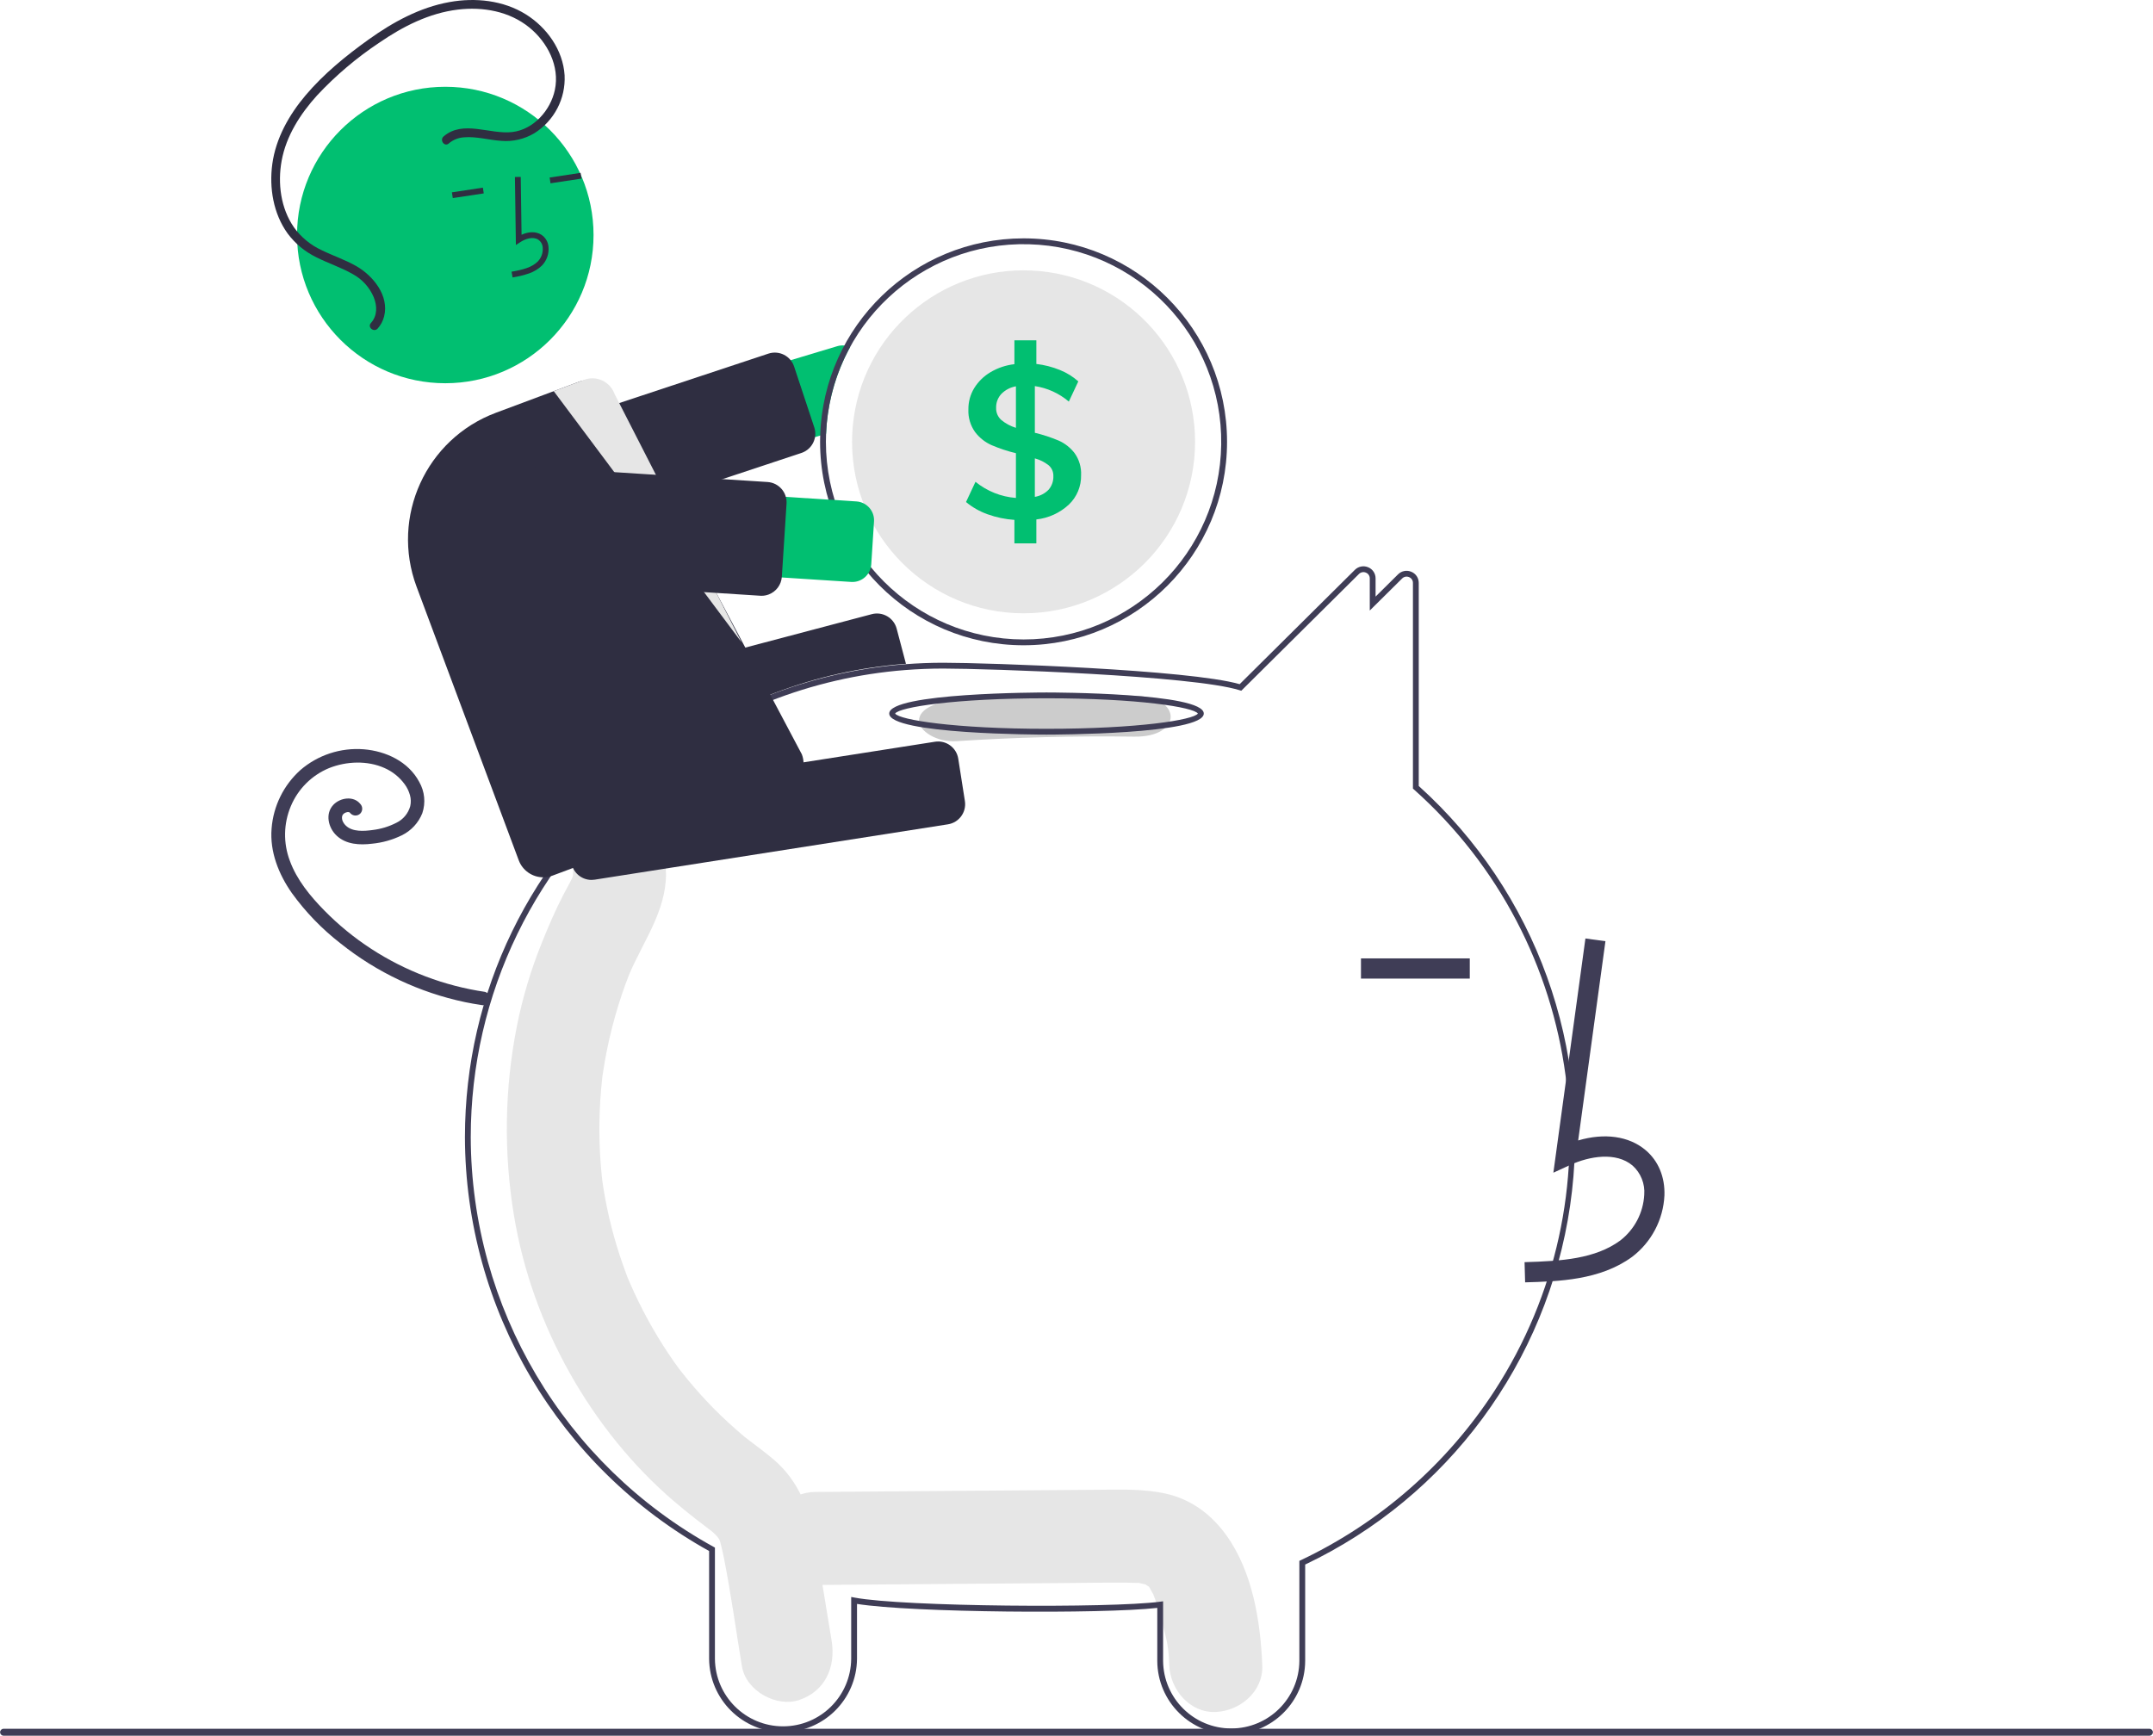
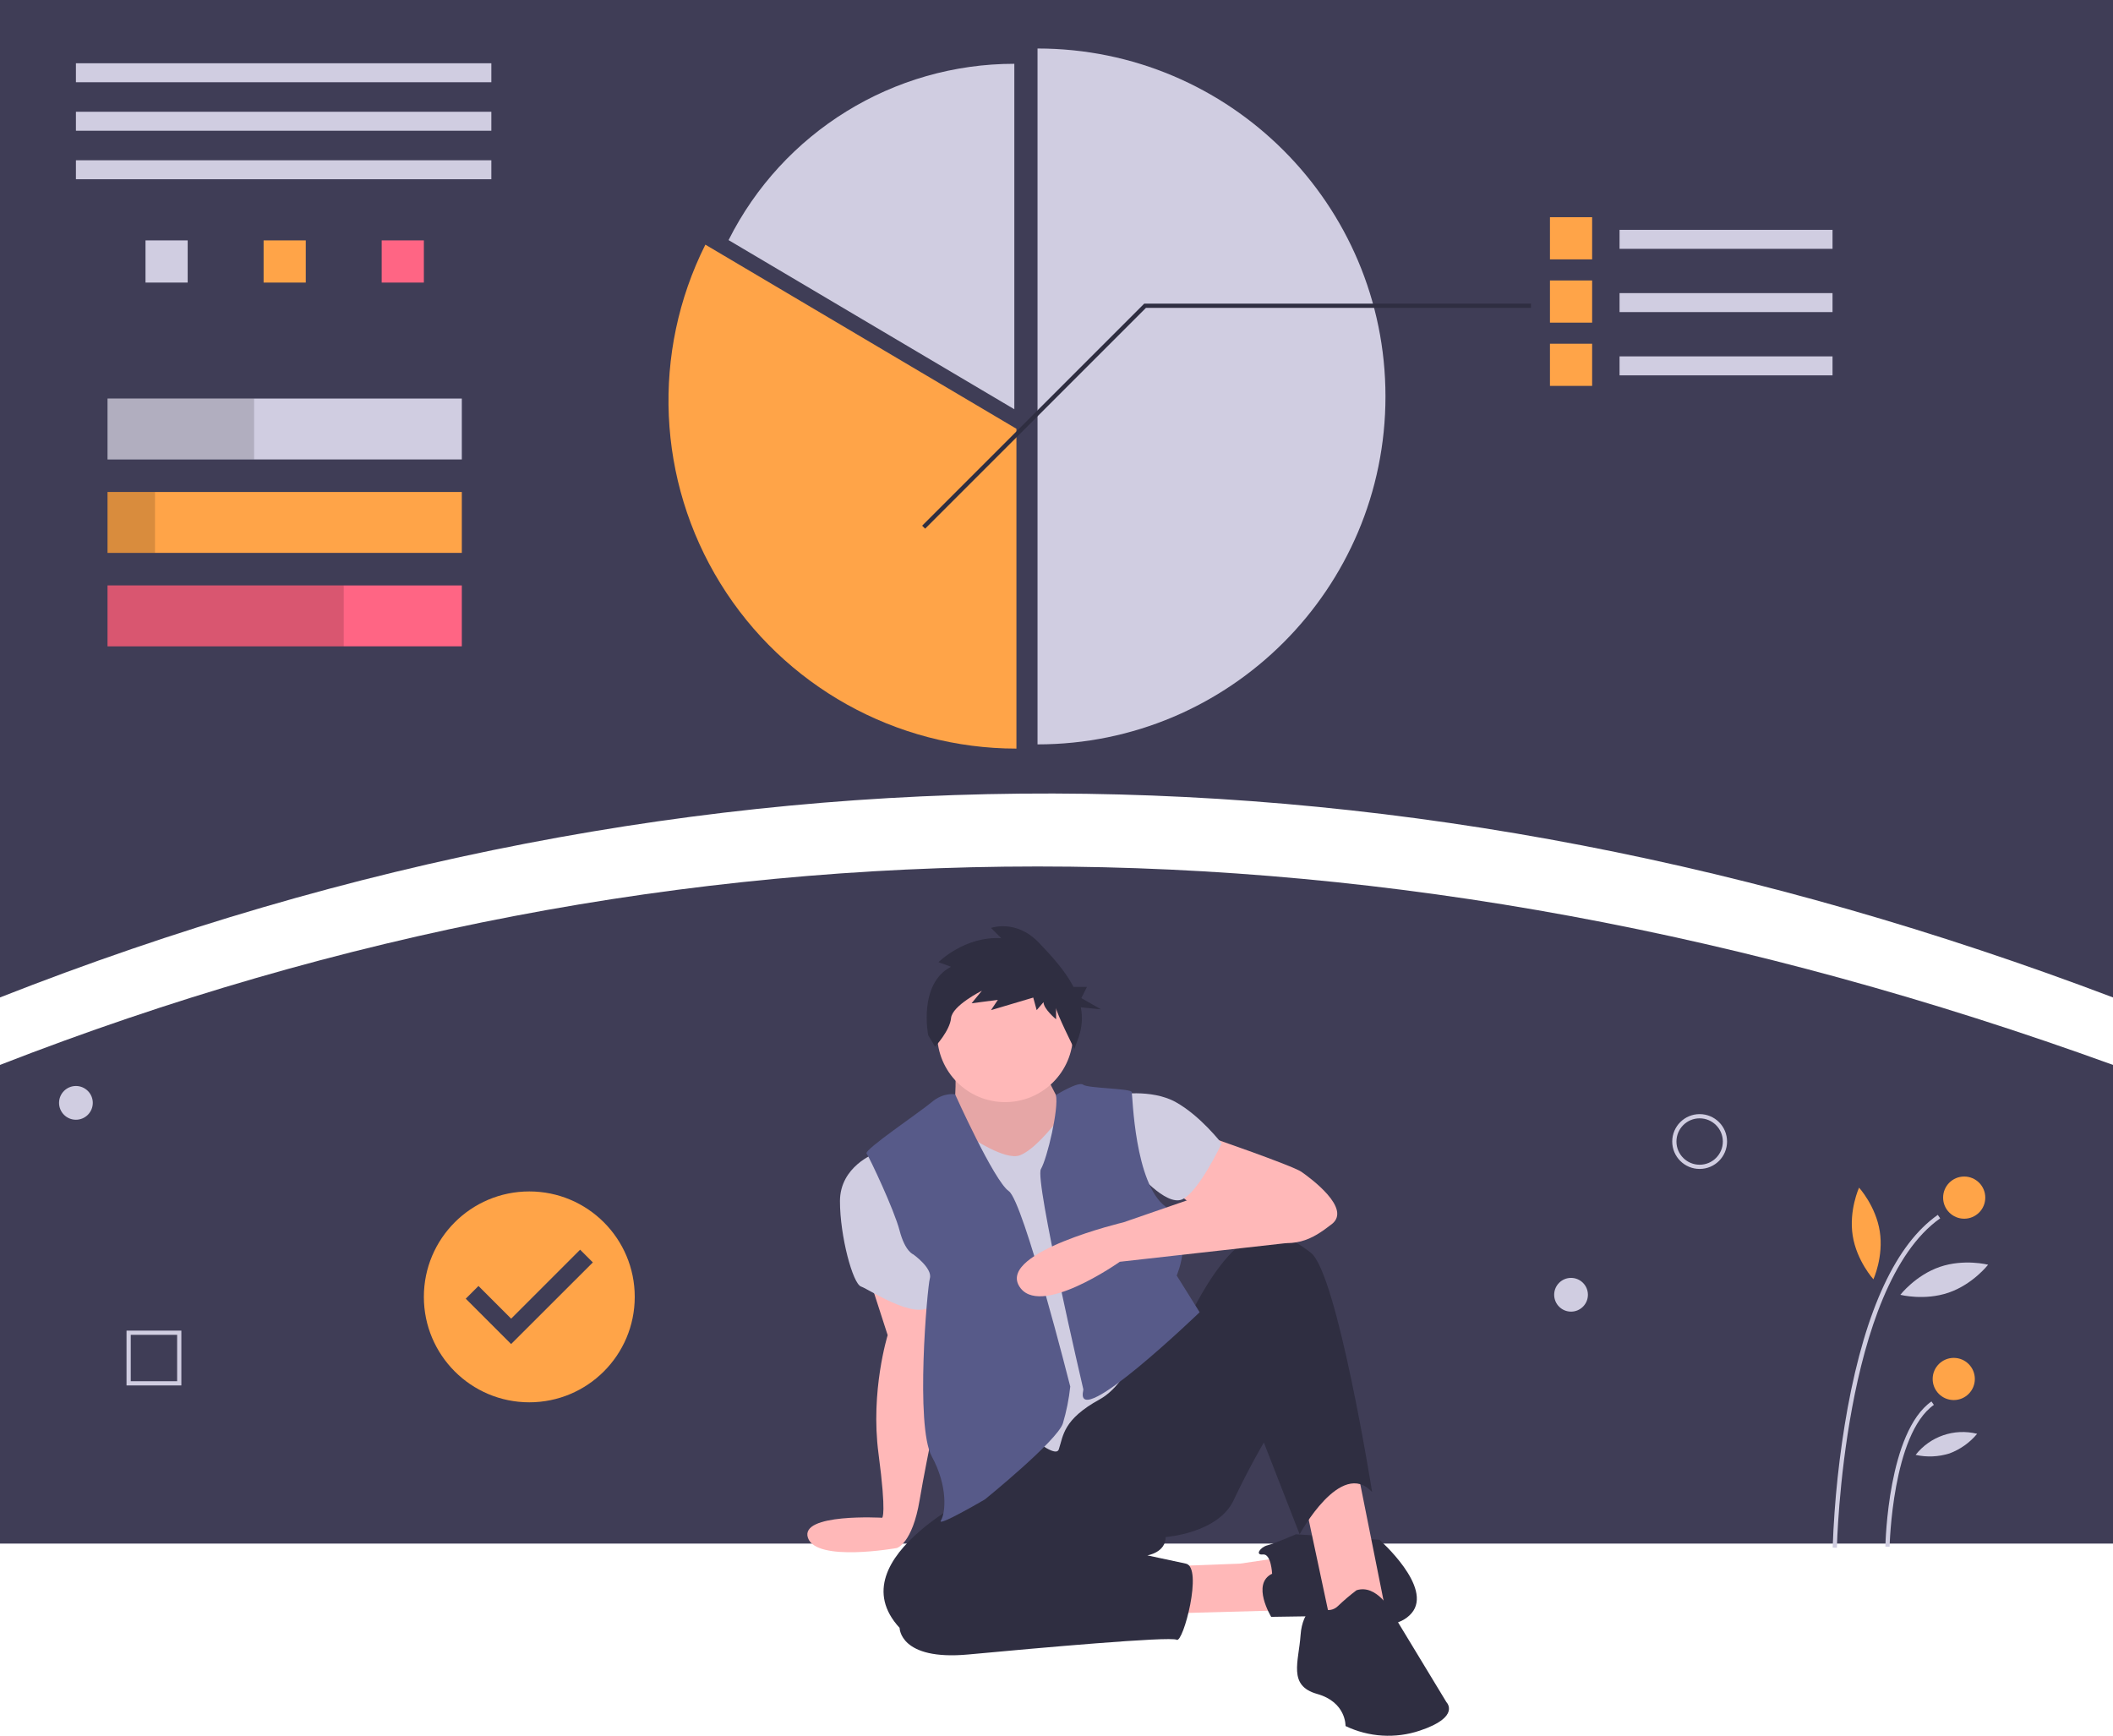
- <svg xmlns="http://www.w3.org/2000/svg" id="b5c524f0-66c4-4225-a3aa-c25cef687e0c" data-name="Layer 1" width="740.675" height="597.175" viewBox="0 0 740.675 597.175">
-   <path d="M651.612,679.719c-5.122-7.172-12.055-12.419-20.771-14.383-7.601-1.713-15.416-1.421-23.142-1.361l-97.692.753c-8.367.065-16.389,7.313-16,16,.386,8.614,7.032,16.069,16,16q42.926-.331,85.851-.662c6.747-.052,13.497-.174,20.244-.152,1.515.005,3.024.085,4.538.102.367.004.631.001.818-.007.047.014.086.027.147.044.79.217,1.6.366,2.394.572-.278.008.515.503.914.671.055.108.171.299.366.595.272.51,1.077,2.059,1.11,2.01a71.762,71.762,0,0,1,2.987,9.393c1.859,7.047,2.268,8.52,2.536,15.132.338,8.352,7.117,16.398,16,16,8.379-.375,16.363-7.042,16-16C663.3,709.333,660.651,692.377,651.612,679.719Z" transform="translate(-229.6623 -151.4124)" fill="#e6e6e6" />
-   <path d="M515.749,715.825c-1.835-11.12-3.635-22.246-5.505-33.36-1.898-11.274-5.774-21.598-14.548-28.997-2.344-1.977-4.775-3.823-7.216-5.663-.858-.647-1.715-1.295-2.563-1.956-.051-.04-.083-.064-.127-.099-.093-.08-.205-.176-.355-.303-3.657-3.095-7.19-6.327-10.556-9.763q-4.483-4.577-8.575-9.545-1.022-1.241-2.019-2.504c-.114-.145-.729-.94-1.135-1.459-.377-.519-1.066-1.457-1.182-1.621q-1.164-1.646-2.286-3.322a156.126,156.126,0,0,1-13.187-24.115q-.547-1.251-1.068-2.517c-.093-.258-.214-.588-.374-1.029-.741-2.038-1.481-4.074-2.159-6.137q-2.16-6.571-3.714-13.336-.768-3.34-1.383-6.715-.317-1.735-.593-3.478c-.03-.193-.21-1.446-.316-2.154-.078-.712-.224-1.972-.243-2.166q-.176-1.756-.312-3.516-.307-3.96-.415-7.933-.185-7.061.253-14.122c.166-2.645.402-5.282.693-7.915.018-.162.031-.29.044-.406.018-.118.038-.251.062-.417.215-1.455.442-2.908.695-4.356a159.294,159.294,0,0,1,3.739-16.313q1.088-3.809,2.363-7.555.568-1.663,1.173-3.314c-.026.071,1.182-3.016,1.198-3.119,4.795-11.329,12.638-21.657,12.648-34.526.007-8.713-7.364-17.06-16-16.657a16.625,16.625,0,0,0-16,16.657c0,.196-.001.363-.001.525-.081.271-.148.498-.208.698-.935,2.032-2.081,3.963-3.107,5.944-2.811,5.423-5.209,11.025-7.488,16.708a159.825,159.825,0,0,0-8.529,28.628,182.098,182.098,0,0,0-.968,65.04c6.204,37.813,26.662,74.009,55.103,98.339,2.468,2.111,4.997,4.152,7.549,6.151,1.056.827,2.121,1.639,3.191,2.446.506.381,2.602,2.034,1.68,1.233,1.982,1.692,2.817,2.543,3.326,3.789.074.288.174.678.311,1.211.359,1.405.7,2.808.983,4.233,2.476,12.451,4.196,25.112,6.264,37.644,1.421,8.611,12.022,14.215,19.682,11.634C513.49,733.312,517.272,725.051,515.749,715.825Z" transform="translate(-229.6623 -151.4124)" fill="#e6e6e6" />
-   <path d="M653.23,748.12a25.374,25.374,0,0,1-25.44-25.25V704.619c-19.109,2.139-84.543,1.644-103.3-1.37v18.892a25.441,25.441,0,0,1-50.88,0v-37.092a163.307,163.307,0,0,1-84-142.388c0-49.83,22.583-96.314,61.959-127.534a164.075,164.075,0,0,1,89.323-35.173c4.427-.347,8.881-.523,13.239-.523,15.352,0,84.619,2.372,101.998,7.372L695.756,347.48a4.16,4.16,0,0,1,4.55-.907,4.1,4.1,0,0,1,2.584,3.847v6.252l7.716-7.642a4.151,4.151,0,0,1,4.546-.908,4.102,4.102,0,0,1,2.587,3.848v69.865a162.759,162.759,0,0,1-39.07,267.866v33.169A25.374,25.374,0,0,1,653.23,748.12ZM629.79,702.351v20.52a23.441,23.441,0,0,0,46.88,0V688.438l.571-.271a162.456,162.456,0,0,0,66.531-58.182,160.325,160.325,0,0,0-27.699-206.96l-.332-.298V351.97a2.103,2.103,0,0,0-1.342-1.996,2.149,2.149,0,0,0-2.381.473l-11.127,11.021V350.42a2.103,2.103,0,0,0-1.342-1.996,2.154,2.154,0,0,0-2.385.477l-40.476,40.164-.575-.18c-16.156-5.057-86.513-7.454-101.982-7.454-4.306,0-8.707.174-13.082.517a162.075,162.075,0,0,0-88.237,34.746c-38.895,30.838-61.202,76.751-61.202,125.967A161.315,161.315,0,0,0,475.094,683.585l.516.286v38.27a23.441,23.441,0,0,0,46.88,0V700.854l1.185.223c16.856,3.171,87.832,3.671,104.985,1.421Z" transform="translate(-229.6623 -151.4124)" fill="#3f3d56" />
-   <path d="M517.66,270.53,406.92,303.81a13.882,13.882,0,0,0,7.99,26.59l96.91-29.13,2.03-.61a67.517,67.517,0,0,1,8.29-29.86,6.165,6.165,0,0,0-2-.52A6.367,6.367,0,0,0,517.66,270.53Z" transform="translate(-229.6623 -151.4124)" fill="#01bf71" />
-   <path d="M412.995,337.495a7.013,7.013,0,0,1-6.638-4.801l-6.925-20.896a6.999,6.999,0,0,1,4.443-8.847l90.131-29.87a7,7,0,0,1,8.847,4.442l6.925,20.896a6.976,6.976,0,0,1-4.193,8.759q-.125.047-.252.088l-90.129,29.869A7.003,7.003,0,0,1,412.995,337.495Z" transform="translate(-229.6623 -151.4124)" fill="#2f2e41" />
-   <path d="M581.79,233.42a70.031,70.031,0,0,0-69.97,67.85c-.02.71-.03,1.43-.03,2.15a70,70,0,1,0,70-70Zm0,138a68.071,68.071,0,0,1-68-68q0-1.395.06-2.76A67.998,67.998,0,1,1,581.79,371.42Z" transform="translate(-229.6623 -151.4124)" fill="#3f3d56" />
-   <path d="M640.79,303.42a59,59,0,0,1-118,0c0-1.87.09-3.71.26-5.53A59,59,0,0,1,640.79,303.42Z" transform="translate(-229.6623 -151.4124)" fill="#e6e6e6" />
-   <path d="M599.36,307.34a14.048,14.048,0,0,0-5.47-4.33,53.139,53.139,0,0,0-8.22-2.7V284.25a23.396,23.396,0,0,1,11.69,5.33l3.26-6.95a21.561,21.561,0,0,0-6.36-3.93,31.259,31.259,0,0,0-8.07-2.07v-8.14h-7.55v8.22a20.672,20.672,0,0,0-8.25,2.77,16.399,16.399,0,0,0-5.59,5.48,13.771,13.771,0,0,0-1.99,7.29,12.463,12.463,0,0,0,2.29,7.8,14.51,14.51,0,0,0,5.7,4.52,52.692,52.692,0,0,0,8.36,2.77v15.39A24.988,24.988,0,0,1,565.25,317.18l-3.26,6.96a24.58,24.58,0,0,0,7.44,4.22,34.161,34.161,0,0,0,9.21,1.92v8.07h7.55v-8.22a19.538,19.538,0,0,0,11.21-5.14,13.59,13.59,0,0,0,4.18-10.1A12.055,12.055,0,0,0,599.36,307.34Zm-20.2-8.73a14.499,14.499,0,0,1-5.03-2.7,5.32,5.32,0,0,1-1.78-4.18,6.726,6.726,0,0,1,1.82-4.81,9.202,9.202,0,0,1,4.99-2.59Zm11.25,21.28a8.557,8.557,0,0,1-4.74,2.47V309.12a13.24,13.24,0,0,1,4.74,2.37,4.658,4.658,0,0,1,1.63,3.7A6.804,6.804,0,0,1,590.41,319.89Z" transform="translate(-229.6623 -151.4124)" fill="#01bf71" />
-   <path d="M416.209,422.184a7.023,7.023,0,0,1-6.775-5.216l-3.77-14.27a7.004,7.004,0,0,1,4.975-8.551l118.941-31.43a7.015,7.015,0,0,1,8.551,4.985l3.194,12.09-.598.046a160.163,160.163,0,0,0-84.108,31.871l-.173.084-38.46,10.16A6.963,6.963,0,0,1,416.209,422.184Z" transform="translate(-229.6623 -151.4124)" fill="#2f2e41" />
-   <path d="M396.51,492.671a98.108,98.108,0,0,1-39.122-14.792A95.527,95.527,0,0,1,341.214,464.65c-4.828-4.924-9.447-10.521-11.838-17.079a25.299,25.299,0,0,1,.331-18.769,24.334,24.334,0,0,1,13.169-13.126c5.99-2.389,13.226-2.644,19.055-.028a17.089,17.089,0,0,1,6.964,5.606,11.435,11.435,0,0,1,1.81,3.758,7.674,7.674,0,0,1,.09,3.759,9.016,9.016,0,0,1-4.774,5.723,24.068,24.068,0,0,1-8.152,2.486c-2.86.39-6.969.745-9.268-1.551a4.669,4.669,0,0,1-1.093-1.611,3.114,3.114,0,0,1-.172-1.458c-.034.217.139-.472.129-.445-.036.102-.194.35.03-.031a3.397,3.397,0,0,1,.233-.363c-.076.098-.243.262.055-.019a1.962,1.962,0,0,1,.914-.564c.138-.04.279-.072.418-.11.353-.096-.352.005.009-.006.139-.004.28-.001.419-.007.354-.016-.349-.097-.01-.011.132.033.262.065.392.106.282.089-.2-.207-.009.014.224.259-.235-.252.019-.001a4.624,4.624,0,0,1,.358.394,2.359,2.359,0,0,0,3.315,0,2.399,2.399,0,0,0,0-3.315c-2.311-2.865-6.877-2.157-9.215.264-2.982,3.088-1.801,7.983,1.1,10.678,3.284,3.051,7.934,3.263,12.158,2.751a29.817,29.817,0,0,0,10.269-2.902,14.398,14.398,0,0,0,7.024-7.588,13.174,13.174,0,0,0-1.056-10.769c-3.729-7.011-11.452-10.606-19.084-11.228a29.812,29.812,0,0,0-21.819,7.163,30.154,30.154,0,0,0-9.888,20.075c-.666,7.996,2.436,15.761,6.959,22.214a84.627,84.627,0,0,0,16.779,17.353,102.473,102.473,0,0,0,42.812,20.191q2.792.577,5.615.988a2.421,2.421,0,0,0,2.883-1.637,2.361,2.361,0,0,0-1.637-2.883Z" transform="translate(-229.6623 -151.4124)" fill="#3f3d56" />
-   <path d="M619.895,390.794q-30.663-.433-61.133,1.556c-6.943.453-12.951,2.907-12.951,7.032,0,3.449,5.96,7.489,12.951,7.032q30.454-1.989,61.133-1.556C636.569,405.094,636.559,391.029,619.895,390.794Z" transform="translate(-229.6623 -151.4124)" fill="#ccc" />
-   <path d="M589.682,404.162c-2.209,0-54.106-.083-54.106-7.251,0-7.168,51.896-7.25,54.106-7.25s54.106.083,54.106,7.25C643.787,404.079,591.891,404.162,589.682,404.162Zm-52.076-7.251c1.42,2.173,20.496,5.251,52.076,5.251s50.656-3.078,52.076-5.251c-1.42-2.173-20.496-5.25-52.076-5.25S539.025,394.738,537.605,396.911Z" transform="translate(-229.6623 -151.4124)" fill="#3f3d56" />
-   <path d="M754.336,592.612c11.488-.319,25.786-.718,36.801-8.764a28.262,28.262,0,0,0,11.121-21.103c.225-6.355-2.071-11.901-6.465-15.614-5.753-4.861-14.154-6.002-23.207-3.341l9.38-68.548-6.886-.943L764.052,554.885l5.75-2.639c6.666-3.058,15.817-4.614,21.504.192a12.215,12.215,0,0,1,4.006,10.062,21.361,21.361,0,0,1-8.275,15.735c-8.572,6.261-19.969,7.069-32.895,7.43Z" transform="translate(-229.6623 -151.4124)" fill="#3f3d56" />
-   <rect x="468.203" y="329.741" width="37.432" height="6.95" fill="#3f3d56" />
-   <path d="M433.148,454.15a7.012,7.012,0,0,1-6.904-5.917L423.959,433.651a7.008,7.008,0,0,1,5.832-8L551.322,406.609a7.007,7.007,0,0,1,7.999,5.832l2.285,14.582a7.007,7.007,0,0,1-5.832,8l-121.531,19.042A7.096,7.096,0,0,1,433.148,454.15Z" transform="translate(-229.6623 -151.4124)" fill="#2f2e41" />
-   <circle cx="153.189" cy="80.855" r="51" fill="#01bf71" />
-   <path d="M411.727,245.463a12.095,12.095,0,0,0,4.367-2.676,8.133,8.133,0,0,0,2.255-6.483,5.472,5.472,0,0,0-2.512-4.164c-1.846-1.135-4.285-1.092-6.747.049l-.284-19.908-2.0.028.334,23.404,1.522-.998c1.765-1.156,4.302-1.994,6.127-.872a3.514,3.514,0,0,1,1.573,2.69,6.146,6.146,0,0,1-1.676,4.834c-2.168,2.151-5.377,2.872-9.039,3.531l.354,1.968A32.963,32.963,0,0,0,411.727,245.463Z" transform="translate(-229.6623 -151.4124)" fill="#2f2e41" />
-   <rect x="418.838" y="211.679" width="10.772" height="2" transform="translate(-256.7253 -85.49311) rotate(-8.61162)" fill="#2f2e41" />
-   <rect x="385.221" y="216.769" width="10.772" height="2" transform="translate(-257.8664 -90.46937) rotate(-8.61162)" fill="#2f2e41" />
-   <path d="M416.555,453.258a9.03,9.03,0,0,1-8.434-5.855L372.957,353.235a46.532,46.532,0,0,1,27.284-59.802L428.833,282.756a8.958,8.958,0,0,1,6.878.239,8.832,8.832,0,0,1,4.675,4.986L505.523,410.964a9.002,9.002,0,0,1-5.257,11.638L419.7,452.687A8.976,8.976,0,0,1,416.555,453.258Z" transform="translate(-229.6623 -151.4124)" fill="#2f2e41" />
-   <path d="M420.158,285.995l64.629,86.426L441.056,286.902a8.079,8.079,0,0,0-10.349-4.846Z" transform="translate(-229.6623 -151.4124)" fill="#e6e6e6" />
-   <path d="M522.49,351.63l-115.395-7.433a13.879,13.879,0,1,1,1.784-27.701l115.395,7.433a6.499,6.499,0,0,1,6.069,6.904l-.949,14.729a6.501,6.501,0,0,1-6.905,6.069Z" transform="translate(-229.6623 -151.4124)" fill="#01bf71" />
-   <path d="M491.655,356.395q-.229,0-.458-.015h-0l-94.756-6.104a6.999,6.999,0,0,1-6.536-7.435l1.62-25.158a7,7,0,0,1,7.436-6.535l94.756,6.103a7.008,7.008,0,0,1,6.535,7.435l-1.62,25.159a7.019,7.019,0,0,1-4.546,6.111A6.926,6.926,0,0,1,491.655,356.395Z" transform="translate(-229.6623 -151.4124)" fill="#2f2e41" />
-   <path d="M382.267,198.353c6.709-5.77,15.923-.608,23.617-1.512,7.361-.865,13.174-7.468,14.659-14.482,1.732-8.184-2.516-16.383-8.777-21.486-6.857-5.589-15.952-7.193-24.57-6.159-9.878,1.185-18.911,5.789-27.017,11.359a121.85,121.85,0,0,0-21.442,18.169c-5.751,6.352-10.624,13.923-12.18,22.47-1.414,7.768-.334,16.375,4.258,22.955a24.205,24.205,0,0,0,9.474,7.805c3.937,1.933,8.138,3.316,11.952,5.502,5.768,3.305,11.374,10.159,9.567,17.291a9.793,9.793,0,0,1-2.226,4.19c-1.291,1.433-3.619-.461-2.325-1.897,2.273-2.523,2.183-5.888.972-8.9a16.272,16.272,0,0,0-7.233-7.954c-3.993-2.283-8.401-3.692-12.494-5.772a27.023,27.023,0,0,1-9.911-8.214c-4.898-6.807-6.363-15.666-5.253-23.861,1.202-8.868,5.759-16.927,11.471-23.68,6.216-7.349,13.852-13.571,21.652-19.159,8.37-5.997,17.617-11.067,27.85-12.9,8.87-1.59,18.485-.611,26.241,4.223,7.24,4.512,12.792,12.274,13.344,20.947a22.235,22.235,0,0,1-10.376,19.942,19.101,19.101,0,0,1-11.41,2.643c-4.262-.273-8.527-1.578-12.816-1.215a8.941,8.941,0,0,0-5.268,2.128c-1.466,1.261-3.213-1.181-1.759-2.431Z" transform="translate(-229.6623 -151.4124)" fill="#2f2e41" />
-   <path d="M969.147,748.588H230.853a1.191,1.191,0,0,1,0-2.381H969.147a1.191,1.191,0,0,1,0,2.381Z" transform="translate(-229.6623 -151.4124)" fill="#3f3d56" />
+ <svg xmlns="http://www.w3.org/2000/svg" id="ab83d798-7d25-4111-a4e2-42875f6e6704" data-name="Layer 1" width="1002" height="823.119" viewBox="0 0 1002 823.119">
+   <path d="M1101,511.441c-335.922-127.294-669.972-130.563-1002,0v-473H1101Z" transform="translate(-99 -38.44071)" fill="#3f3d56" />
+   <rect x="36" y="30" width="197" height="9" fill="#d0cde1" />
+   <rect x="36" y="53" width="197" height="9" fill="#d0cde1" />
+   <rect x="36" y="76" width="197" height="9" fill="#d0cde1" />
+   <rect x="69" y="114" width="20" height="20" fill="#d0cde1" />
+   <rect x="125" y="114" width="20" height="20" fill="#ffa448" />
+   <rect x="181" y="114" width="20" height="20" fill="#ff6584" />
+   <rect x="51" y="189" width="168" height="28.877" fill="#d0cde1" />
+   <rect x="51" y="233.311" width="168" height="28.877" fill="#ffa448" />
+   <rect x="51" y="277.623" width="168" height="28.877" fill="#ff6584" />
+   <rect x="51" y="189" width="69.5" height="28.877" opacity="0.15" />
+   <rect x="51" y="233.311" width="22.5" height="28.877" opacity="0.15" />
+   <rect x="51" y="277.623" width="112" height="28.877" opacity="0.15" />
+   <path d="M591,61.441v330a165,165,0,0,0,0-330Z" transform="translate(-99 -38.44071)" fill="#d0cde1" />
+   <path d="M580,68.694a151.567,151.567,0,0,0-135.51,83.609L580,232.517Z" transform="translate(-99 -38.44071)" fill="#d0cde1" />
+   <path d="M433.49,154.454A165.046,165.046,0,0,0,581,393.441v-151.67Z" transform="translate(-99 -38.44071)" fill="#ffa448" />
+   <rect x="768" y="109" width="101" height="9" fill="#d0cde1" />
+   <rect x="735" y="103" width="20" height="20" fill="#ffa448" />
+   <rect x="768" y="139" width="101" height="9" fill="#d0cde1" />
+   <rect x="735" y="133" width="20" height="20" fill="#ffa448" />
+   <rect x="768" y="169" width="101" height="9" fill="#d0cde1" />
+   <rect x="735" y="163" width="20" height="20" fill="#ffa448" />
+   <polygon points="438.707 250.707 437.293 249.293 542.586 144 726 144 726 146 543.414 146 438.707 250.707" fill="#2f2e41" />
+   <path d="M1101,770.441H99v-227q483-188.205,1002,0Z" transform="translate(-99 -38.44071)" fill="#3f3d56" />
+   <path d="M510.803,643.322,519.94,671.603s-8.267,26.541-4.351,56.128,1.74,30.457,1.74,30.457-39.126-2.252-35.21,9.495,42.172,4.863,42.172,4.863,7.347-1.978,10.828-22.863,12.232-61.111,12.232-61.111L539.122,650.597Z" transform="translate(-99 -38.44071)" fill="#ffb8b8" />
+   <path d="M513.849,585.453s-16.534,6.091-16.534,22.625,6.091,39.159,10.007,40.464,30.022,19.144,34.808,6.527S513.849,585.453,513.849,585.453Z" transform="translate(-99 -38.44071)" fill="#d0cde1" />
+   <polygon points="553.211 742.808 588.019 741.503 614.56 737.587 606.728 763.693 542.333 765.433 553.211 742.808" fill="#ffb8b8" />
+   <path d="M702.247,784.73s-.435-9.572-4.351-9.137-1.305-3.481,2.175-4.351,13.488-5.221,13.488-5.221l39.594,2.611s25.671,22.625,15.229,34.808-37.419,1.305-37.419,1.305l-29.152.435S692.24,789.516,702.247,784.73Z" transform="translate(-99 -38.44071)" fill="#2f2e41" />
+   <polygon points="618.911 712.786 631.529 771.96 657.635 766.739 642.842 692.772 627.178 684.505 618.911 712.786" fill="#ffb8b8" />
+   <path d="M567.801,743.83s-73.097,33.068-42.205,66.57c0,0,0,15.664,32.633,12.618s95.722-8.702,98.768-6.962,12.618-34.373,4.351-36.113-18.274-3.916-18.274-3.916,8.702-1.305,8.702-8.702c0,0,24.801-1.74,32.197-17.404s14.358-27.411,14.358-27.411l16.969,43.51s19.58-36.113,34.373-20.015c0,0-16.534-103.989-29.152-113.561s-21.32-12.618-33.068-3.916-22.625,30.892-22.625,30.892Z" transform="translate(-99 -38.44071)" fill="#2f2e41" />
+   <path d="M742.277,792.562a98.037,98.037,0,0,0-8.702,7.397c-3.481,3.481-8.267,1.74-8.702,0s-8.267,1.305-9.137,13.923-6.091,23.931,7.832,27.846,13.488,15.229,13.488,15.229a46.934,46.934,0,0,0,35.243,2.176c19.58-6.527,12.618-13.488,12.618-13.488l-26.106-43.075S751.849,789.516,742.277,792.562Z" transform="translate(-99 -38.44071)" fill="#2f2e41" />
+   <path d="M670.05,576.751s41.77,14.358,46.121,17.404,23.931,17.404,14.358,24.801S713.125,631.139,694.416,625.483s-39.594-23.06-39.594-23.06Z" transform="translate(-99 -38.44071)" fill="#ffb8b8" />
+   <path d="M628.28,557.607s16.534-3.046,28.282,3.481,21.755,19.58,21.755,19.58-10.878,23.06-18.709,26.541-22.19-13.923-22.19-13.923Z" transform="translate(-99 -38.44071)" fill="#d0cde1" />
+   <path d="M552.137,544.989s.435,16.969-1.305,18.709,20.885,53.082,45.686,30.457,5.656-31.762,5.656-31.762-9.137-16.969-8.702-18.709-40.464,0-40.464,0Z" transform="translate(-99 -38.44071)" fill="#ffb8b8" />
+   <path d="M552.137,544.989s.435,16.969-1.305,18.709,20.885,53.082,45.686,30.457,5.656-31.762,5.656-31.762-9.137-16.969-8.702-18.709-40.464,0-40.464,0Z" transform="translate(-99 -38.44071)" opacity="0.1" />
+   <path d="M559.099,577.621s16.534,11.313,23.495,8.702,15.664-13.923,16.534-14.793,45.251,88.326,45.251,88.326-6.527,32.633-23.931,42.205-17.186,17.186-19.362,23.713-30.24-20.667-30.24-20.667l-17.839-75.708V583.278Z" transform="translate(-99 -38.44071)" fill="#d0cde1" />
+   <path d="M551.92,557.389s-5.439-1.088-11.095,3.698-32.197,22.625-30.892,24.366,13.053,26.541,15.664,36.549,6.527,11.313,6.527,11.313,9.137,6.527,7.832,11.313-6.962,70.051.87,84.41,6.527,26.976,4.351,30.457,20.885-10.007,20.885-10.007,34.373-27.846,36.984-36.113a97.263,97.263,0,0,0,3.481-17.404S584.335,608.079,577.373,603.292,551.92,557.389,551.92,557.389Z" transform="translate(-99 -38.44071)" fill="#575a89" />
+   <path d="M599.72,557.733s10.721-6.653,12.897-4.913,22.625,1.74,23.06,3.481,1.305,43.51,16.099,54.388,5.221,32.633,5.221,32.633l10.878,17.404s-59.173,56.994-55.258,37.419c.218-1.088,0-1.305,0-1.305s-23.06-98.768-20.015-103.989S601.182,563.951,599.72,557.733Z" transform="translate(-99 -38.44071)" fill="#575a89" />
+   <path d="M690.935,597.636,631.761,618.086s-58.739,13.923-49.602,30.022,47.861-11.313,47.861-11.313l78.8-8.829S740.101,601.552,690.935,597.636Z" transform="translate(-99 -38.44071)" fill="#ffb8b8" />
+   <circle cx="476.633" cy="490.449" r="32.197" fill="#ffb8b8" />
+   <path d="M549.992,496.891l-5.956-2.166s12.453-12.453,29.779-11.37l-4.873-4.873s11.912-4.331,22.741,7.039c5.692,5.977,12.279,13.003,16.385,20.917h6.378l-2.662,5.324,9.317,5.324-9.563-.956a26.866,26.866,0,0,1-.905,13.789l-2.166,5.956s-8.663-17.326-8.663-19.492v5.414s-5.956-4.873-5.956-8.122L590.6,517.466l-1.624-5.956-20.033,5.956,3.249-4.873-12.453,1.624,4.873-5.956s-14.077,7.039-14.619,12.995c-.541,5.956-7.58,13.536-7.58,13.536l-3.249-5.414S534.29,505.013,549.992,496.891Z" transform="translate(-99 -38.44071)" fill="#2f2e41" />
+   <path d="M970.067,772.394l-2-.039a463.835,463.835,0,0,1,7.1-66.287c8.648-46.881,23.029-77.67,42.743-91.512l1.148,1.637C973.007,648.526,970.091,771.158,970.067,772.394Z" transform="translate(-99 -38.44071)" fill="#d0cde1" />
+   <path d="M995.067,771.915l-2-.039c.043-2.215,1.293-54.414,21.843-68.842l1.148,1.637C996.338,718.517,995.077,771.383,995.067,771.915Z" transform="translate(-99 -38.44071)" fill="#d0cde1" />
+   <circle cx="931.436" cy="567.933" r="10" fill="#ffa448" />
+   <circle cx="926.484" cy="653.933" r="10" fill="#ffa448" />
+   <path d="M990.406,622.369c1.879,12.004-3.019,22.741-3.019,22.741s-7.945-8.726-9.825-20.73,3.019-22.741,3.019-22.741S988.527,610.365,990.406,622.369Z" transform="translate(-99 -38.44071)" fill="#ffa448" />
+   <path d="M1023.062,651.431c-11.493,3.942-22.904,1.034-22.904,1.034s7.223-9.3,18.716-13.242,22.903-1.034,22.903-1.034S1034.555,647.489,1023.062,651.431Z" transform="translate(-99 -38.44071)" fill="#d0cde1" />
+   <path d="M1023.462,727.684a31.134,31.134,0,0,1-16.064.694,28.374,28.374,0,0,1,29.172-10.006A31.134,31.134,0,0,1,1023.462,727.684Z" transform="translate(-99 -38.44071)" fill="#d0cde1" />
+   <path d="M904.984,592.776a13,13,0,1,1,13-13A13.014,13.014,0,0,1,904.984,592.776Zm0-24a11,11,0,1,0,11,11A11.012,11.012,0,0,0,904.984,568.776Z" transform="translate(-99 -38.44071)" fill="#d0cde1" />
+   <circle cx="745" cy="614" r="8" fill="#d0cde1" />
+   <circle cx="36" cy="523" r="8" fill="#d0cde1" />
+   <path d="M185,695.441H159v-26h26Zm-24-2h22v-22H161Z" transform="translate(-99 -38.44071)" fill="#d0cde1" />
+   <path d="M350,603.441a50,50,0,1,0,50,50A50,50,0,0,0,350,603.441Zm-8.625,72.375-21.507-21.507,6.033-6.033,15.495,15.495,32.705-32.705,6.032,6.033Z" transform="translate(-99 -38.44071)" fill="#ffa448" />
</svg>
